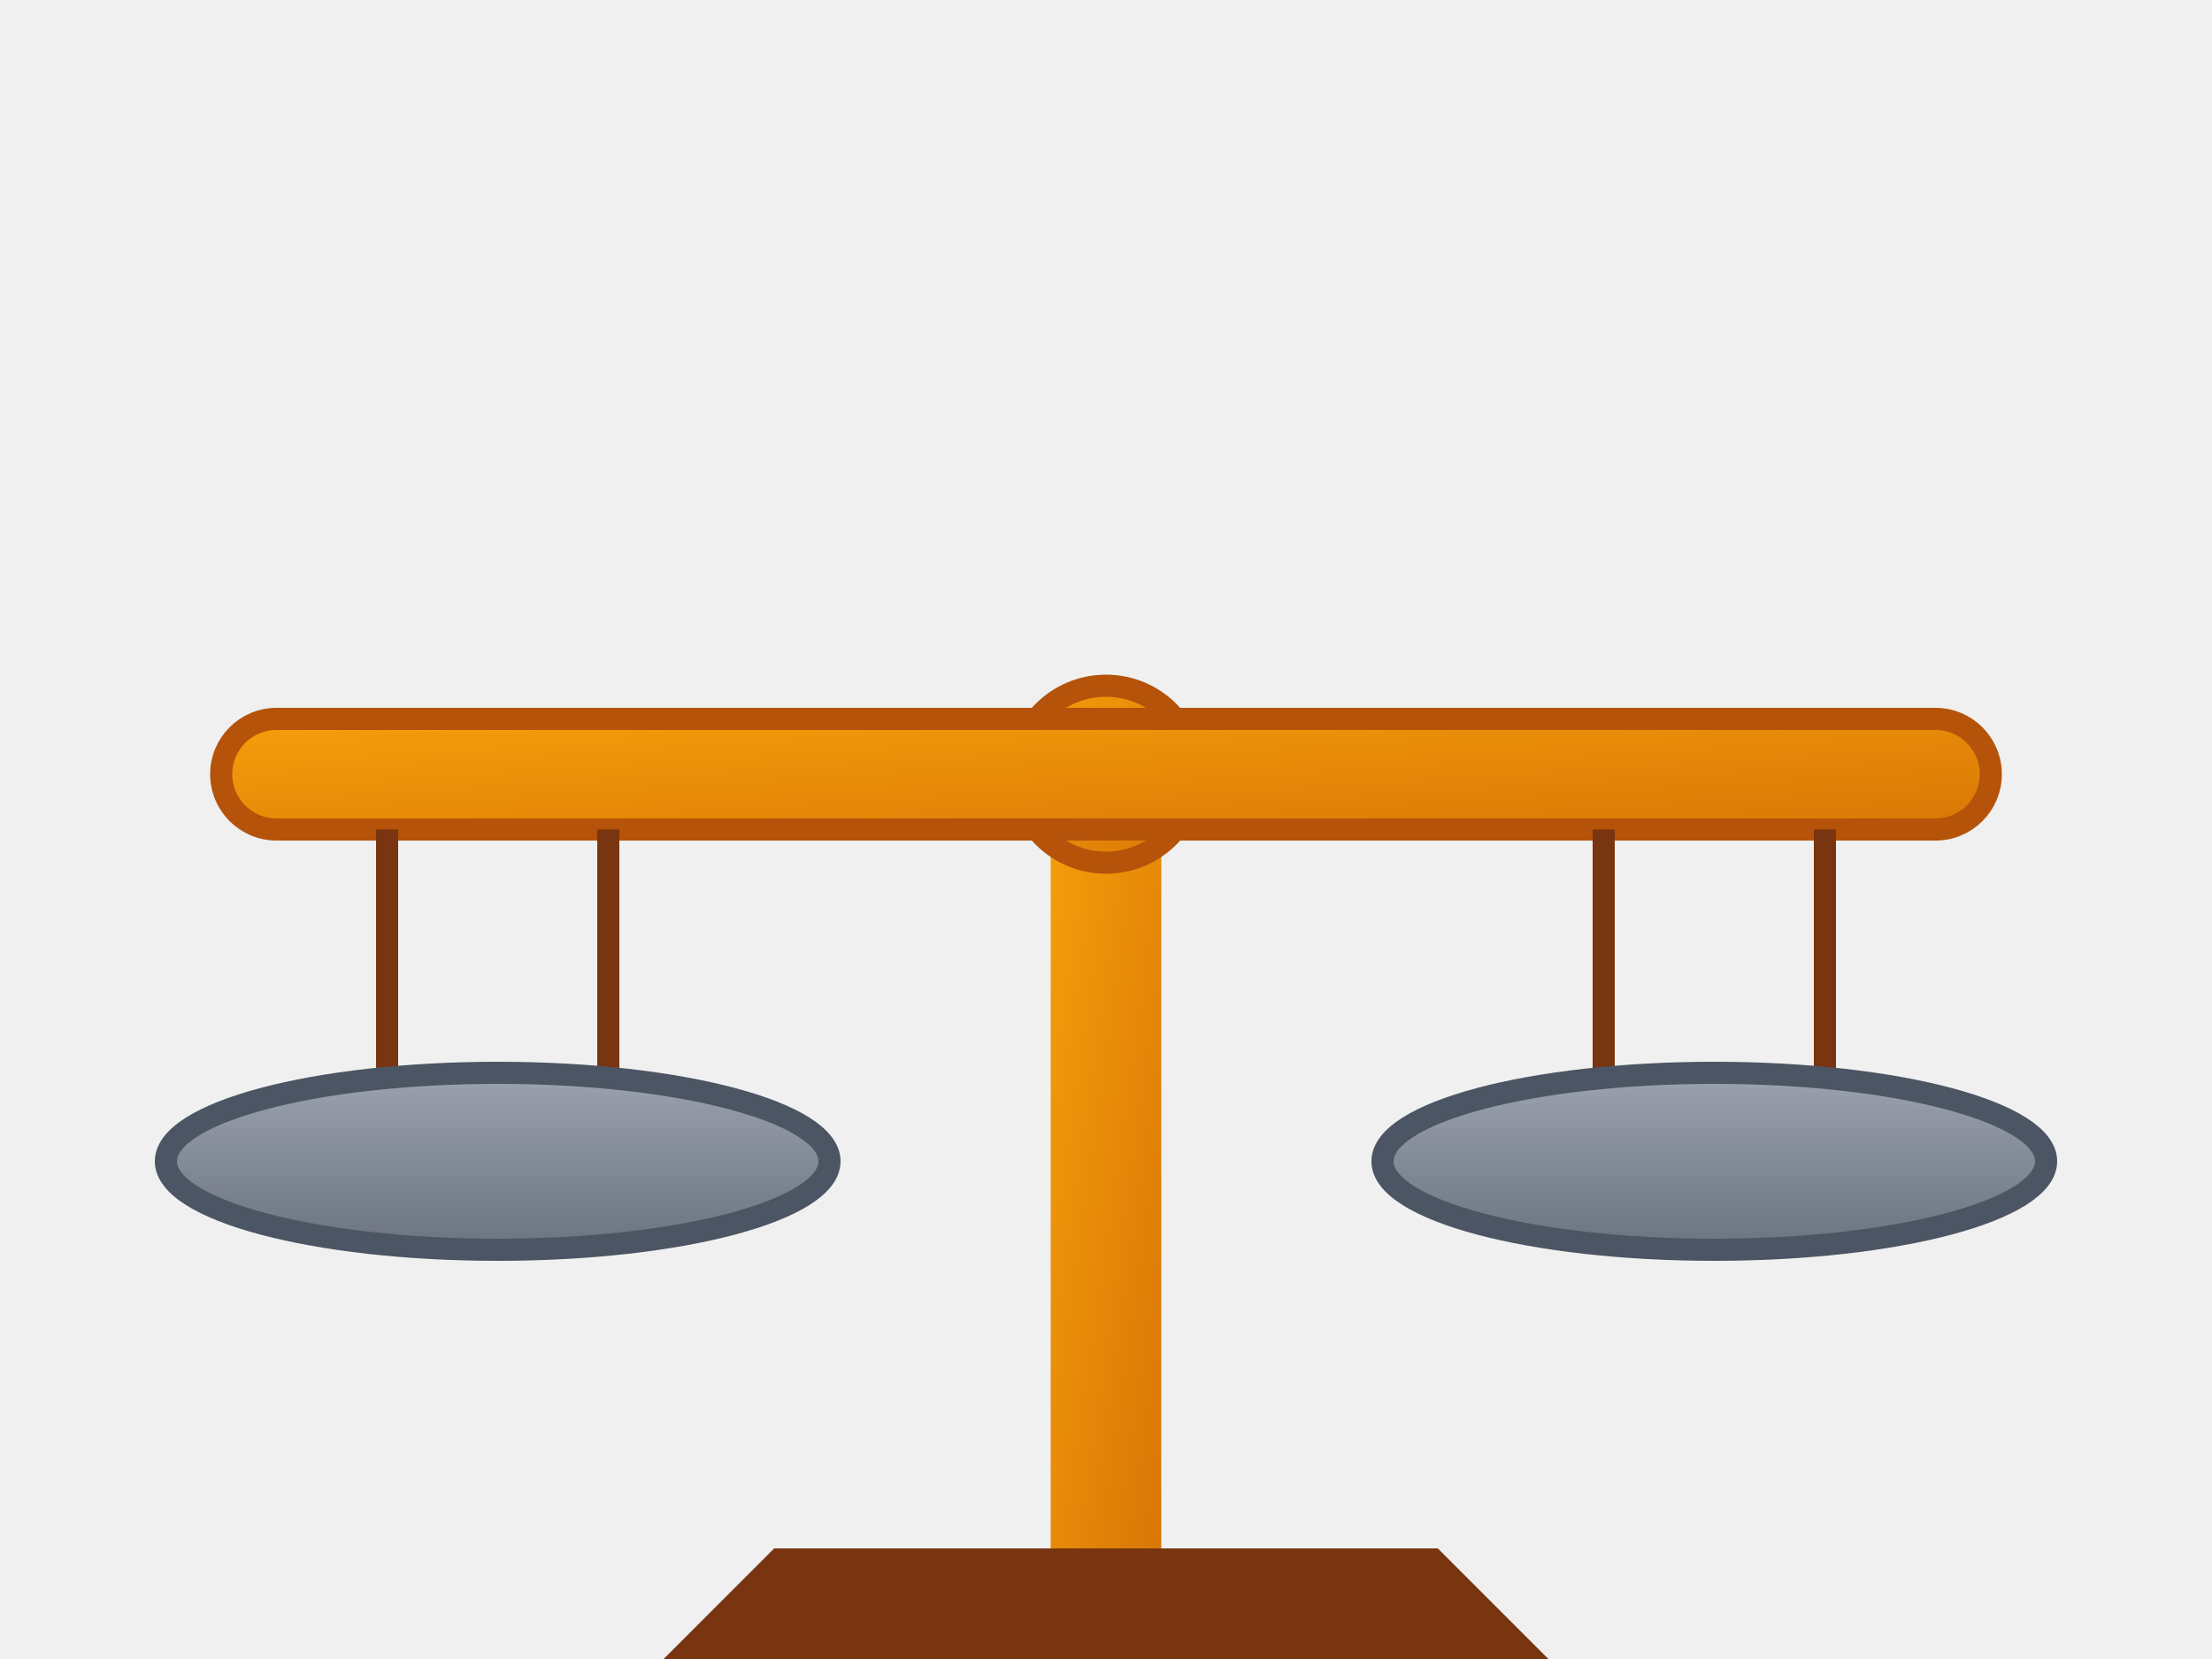
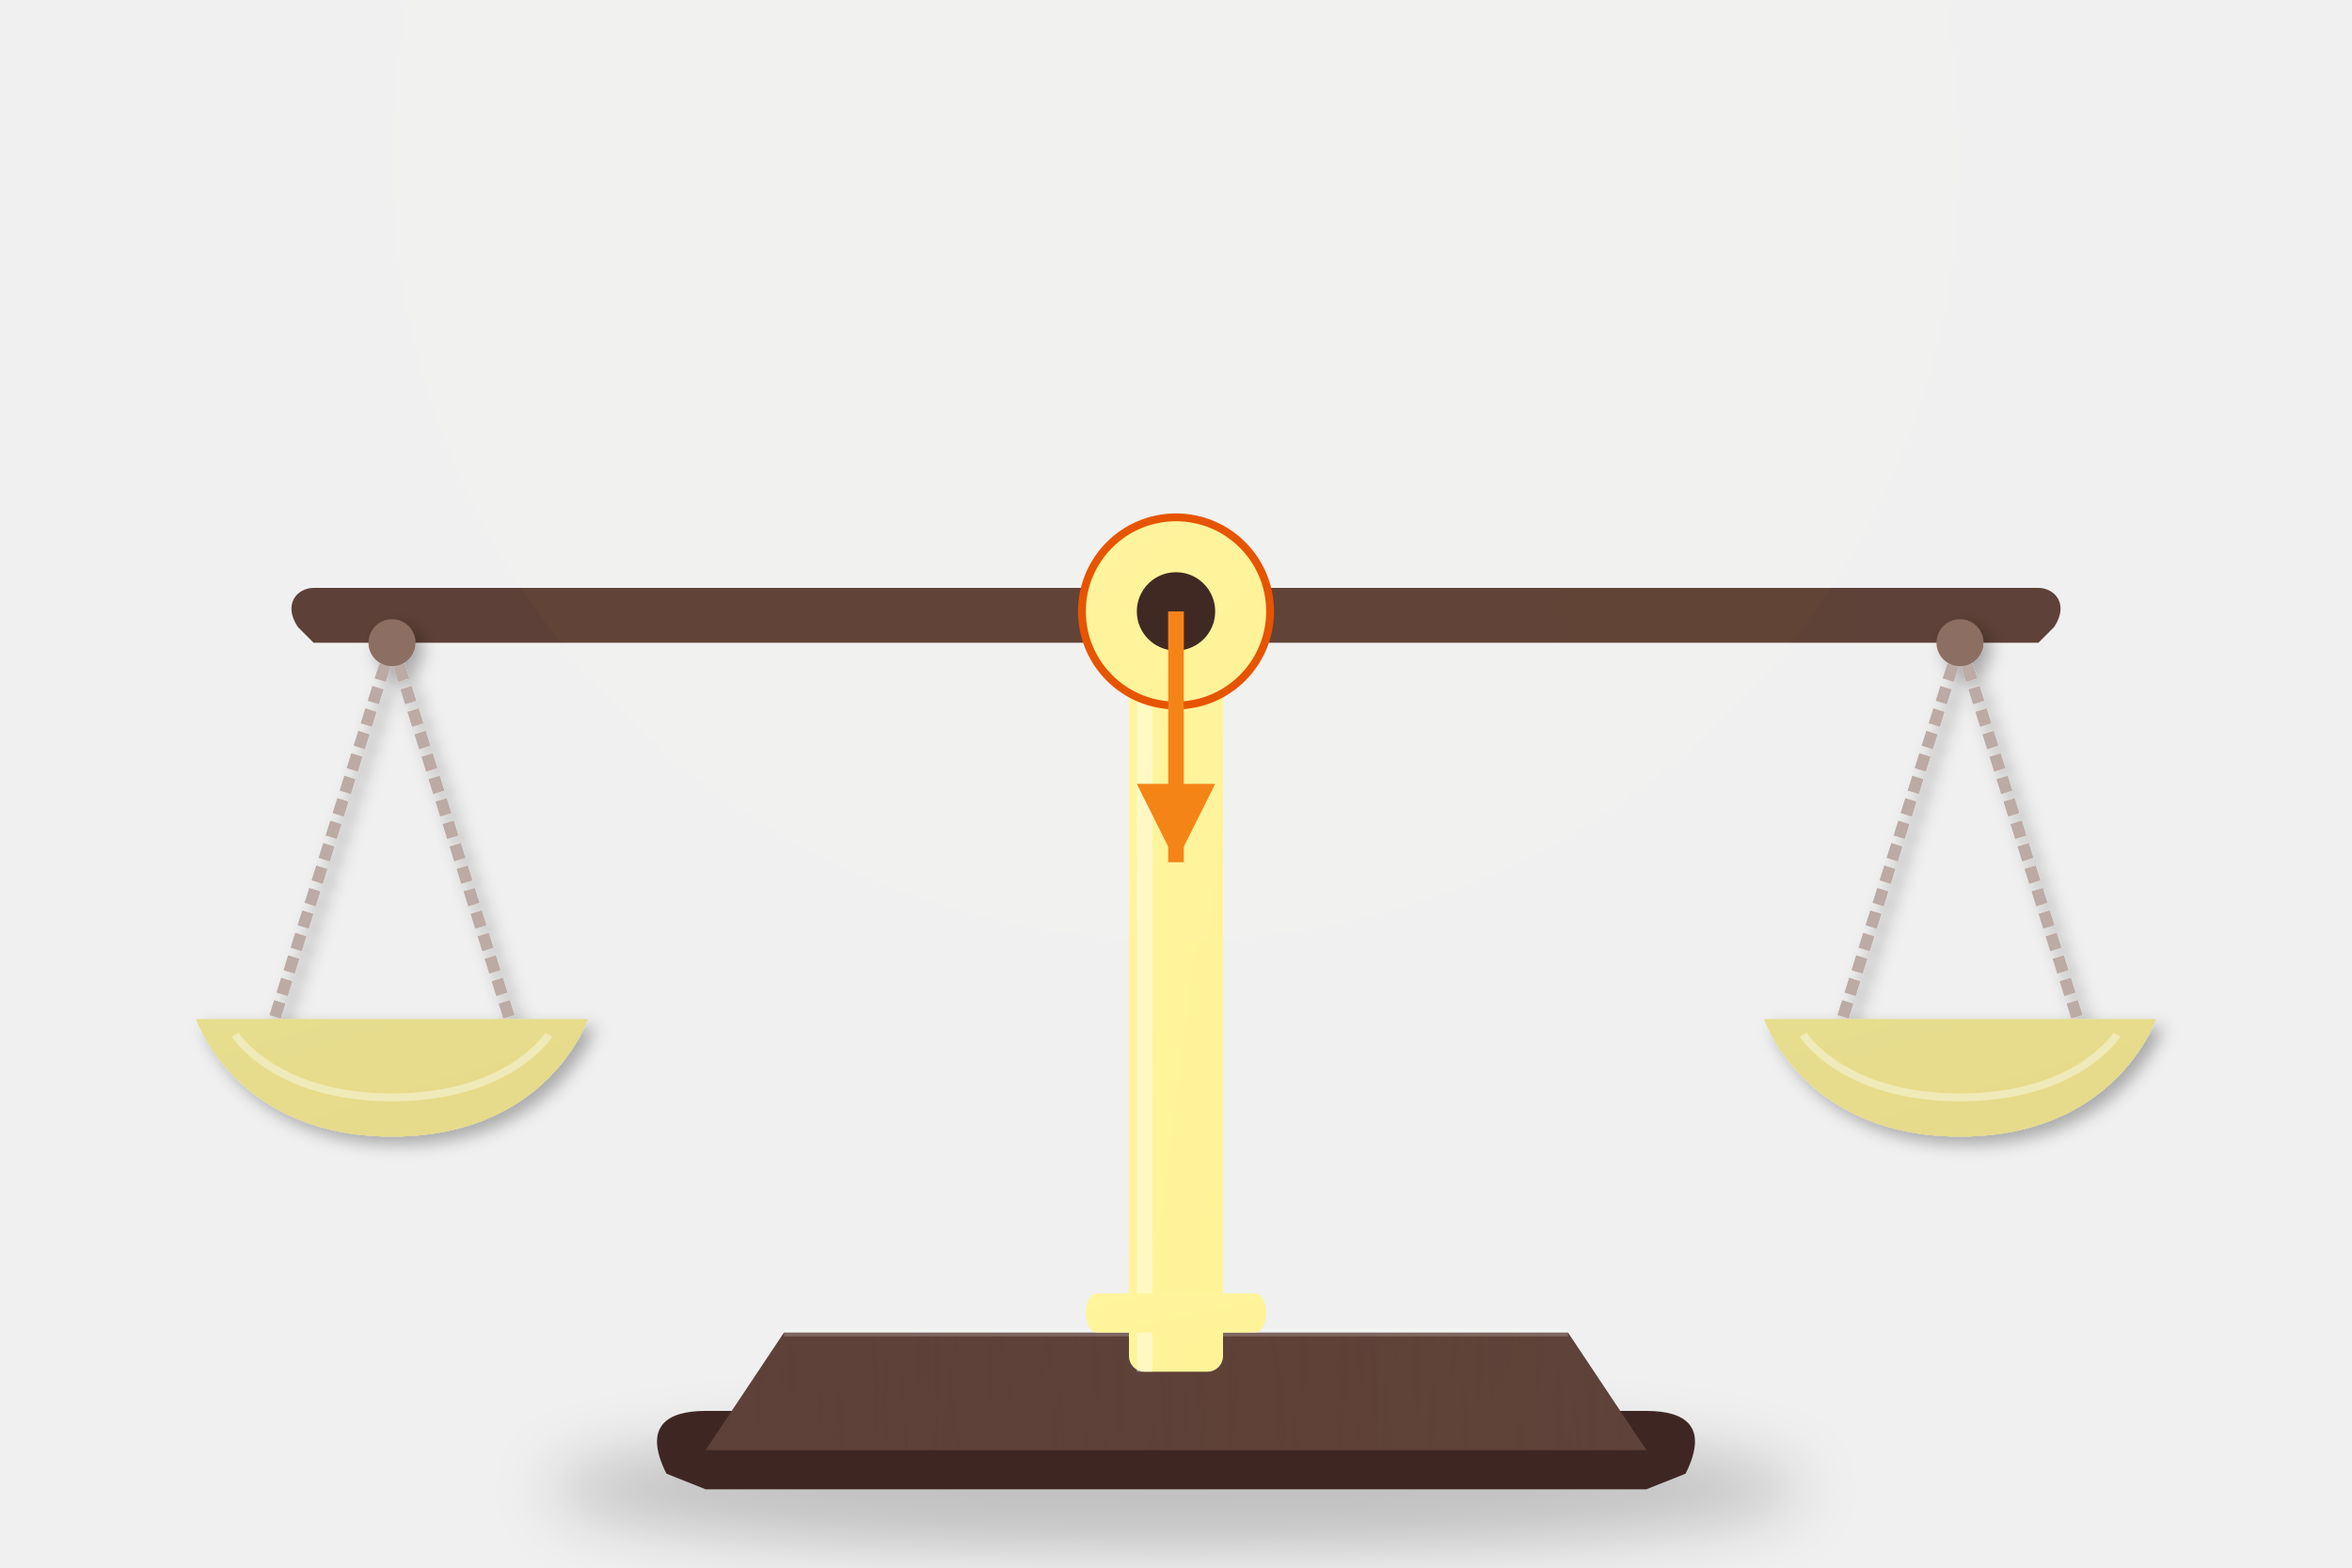
- <svg xmlns="http://www.w3.org/2000/svg" viewBox="0 0 200 150" fill="none">
+ <svg xmlns="http://www.w3.org/2000/svg" viewBox="0 0 300 200" fill="none">
  <defs>
-     <linearGradient id="scaleGradient" x1="0%" y1="0%" x2="100%" y2="100%">
-       <stop offset="0%" style="stop-color:#F59E0B" />
-       <stop offset="100%" style="stop-color:#D97706" />
+     <linearGradient id="woodMahogany" x1="0" y1="0" x2="100" y2="0">
+       <stop offset="0%" stop-color="#5D4037" />
+       <stop offset="30%" stop-color="#795548" />
+       <stop offset="60%" stop-color="#4E342E" />
+       <stop offset="100%" stop-color="#3E2723" />
    </linearGradient>
-     <linearGradient id="plateGradient" x1="0%" y1="0%" x2="0%" y2="100%">
-       <stop offset="0%" style="stop-color:#9CA3AF" />
-       <stop offset="100%" style="stop-color:#6B7280" />
+     <filter id="woodGrain">
+       <feTurbulence type="fractalNoise" baseFrequency="0.5 0.05" numOctaves="3" result="noise" />
+       <feColorMatrix type="saturate" values="0" in="noise" />
+       <feComponentTransfer>
+         <feFuncA type="linear" slope="0.1" />
+       </feComponentTransfer>
+       <feComposite operator="in" in2="SourceGraphic" />
+     </filter>
+     <linearGradient id="brassMetal" x1="0" y1="0" x2="100" y2="100">
+       <stop offset="0%" stop-color="#FFF59D" />
+       <stop offset="20%" stop-color="#FBC02D" />
+       <stop offset="50%" stop-color="#F57F17" />
+       <stop offset="80%" stop-color="#FBC02D" />
+       <stop offset="100%" stop-color="#FFF176" />
    </linearGradient>
+     <filter id="chainShadow">
+       <feDropShadow dx="1" dy="1" stdDeviation="1" flood-color="rgba(0,0,0,0.3)" />
+     </filter>
  </defs>
-   <path d="M70 140H130L140 150H60Z" fill="#78350F" />
-   <rect x="95" y="70" width="10" height="70" fill="url(#scaleGradient)" />
-   <circle cx="100" cy="70" r="8" fill="url(#scaleGradient)" stroke="#B45309" stroke-width="2" />
-   <rect x="20" y="65" width="160" height="10" rx="5" fill="url(#scaleGradient)" stroke="#B45309" stroke-width="2" />
-   <line x1="35" y1="75" x2="35" y2="100" stroke="#78350F" stroke-width="2" />
-   <line x1="55" y1="75" x2="55" y2="100" stroke="#78350F" stroke-width="2" />
-   <line x1="145" y1="75" x2="145" y2="100" stroke="#78350F" stroke-width="2" />
-   <line x1="165" y1="75" x2="165" y2="100" stroke="#78350F" stroke-width="2" />
-   <ellipse cx="45" cy="105" rx="30" ry="8" fill="url(#plateGradient)" stroke="#4B5563" stroke-width="2" />
-   <ellipse cx="155" cy="105" rx="30" ry="8" fill="url(#plateGradient)" stroke="#4B5563" stroke-width="2" />
+   <ellipse cx="150" cy="190" rx="80" ry="8" fill="#000" opacity="0.2" filter="blur(4px)" />
+   <g>
+     <path d="M90 180H210C215 180 218 182 215 188L210 190H90L85 188C82 182 85 180 90 180Z" fill="#3E2723" />
+     <path d="M100 170H200L210 185H90L100 170Z" fill="url(#woodMahogany)" />
+     <path d="M100 170H200L210 185H90L100 170Z" fill="#000" opacity="0.1" filter="url(#woodGrain)" />
+     <path d="M100 170L200 170" stroke="#FFFFFF" stroke-width="1" opacity="0.2" />
+   </g>
+   <rect x="144" y="80" width="12" height="95" rx="2" fill="url(#brassMetal)" />
+   <path d="M146 80V175" stroke="#FFF" stroke-width="2" opacity="0.4" />
+   <path d="M140 165H160C162 165 162 170 160 170H140C138 170 138 165 140 165Z" fill="url(#brassMetal)" />
+   <path d="M40 75H260C262 75 264 77 262 80L260 82H40L38 80C36 77 38 75 40 75Z" fill="url(#woodMahogany)" />
+   <circle cx="150" cy="78" r="12" fill="url(#brassMetal)" stroke="#E65100" stroke-width="1" />
+   <circle cx="150" cy="78" r="5" fill="#3E2723" />
+   <path d="M150 78L150 110" stroke="#F57F17" stroke-width="2" />
+   <path d="M150 110L145 100H155L150 110Z" fill="#F57F17" />
+   <g filter="url(#chainShadow)">
+     <path d="M50 82L35 130" stroke="#BCAAA4" stroke-width="1.5" stroke-dasharray="2 1" />
+     <path d="M50 82L65 130" stroke="#BCAAA4" stroke-width="1.5" stroke-dasharray="2 1" />
+     <circle cx="50" cy="82" r="3" fill="#8D6E63" />
+     <path d="M25 130H75C75 130 70 145 50 145C30 145 25 130 25 130Z" fill="url(#brassMetal)" />
+     <path d="M25 130H75C75 130 70 145 50 145C30 145 25 130 25 130Z" fill="black" opacity="0.1" />
+     <path d="M30 132C30 132 35 140 50 140C65 140 70 132 70 132" stroke="#FFF" stroke-width="1" opacity="0.4" fill="none" />
+   </g>
+   <g filter="url(#chainShadow)">
+     <path d="M250 82L235 130" stroke="#BCAAA4" stroke-width="1.5" stroke-dasharray="2 1" />
+     <path d="M250 82L265 130" stroke="#BCAAA4" stroke-width="1.5" stroke-dasharray="2 1" />
+     <circle cx="250" cy="82" r="3" fill="#8D6E63" />
+     <path d="M225 130H275C275 130 270 145 250 145C230 145 225 130 225 130Z" fill="url(#brassMetal)" />
+     <path d="M225 130H275C275 130 270 145 250 145C230 145 225 130 225 130Z" fill="black" opacity="0.1" />
+     <path d="M230 132C230 132 235 140 250 140C265 140 270 132 270 132" stroke="#FFF" stroke-width="1" opacity="0.4" fill="none" />
+   </g>
+   <circle cx="150" cy="20" r="100" fill="url(#brassMetal)" opacity="0.05" style="mix-blend-mode: overlay;" />
</svg>
